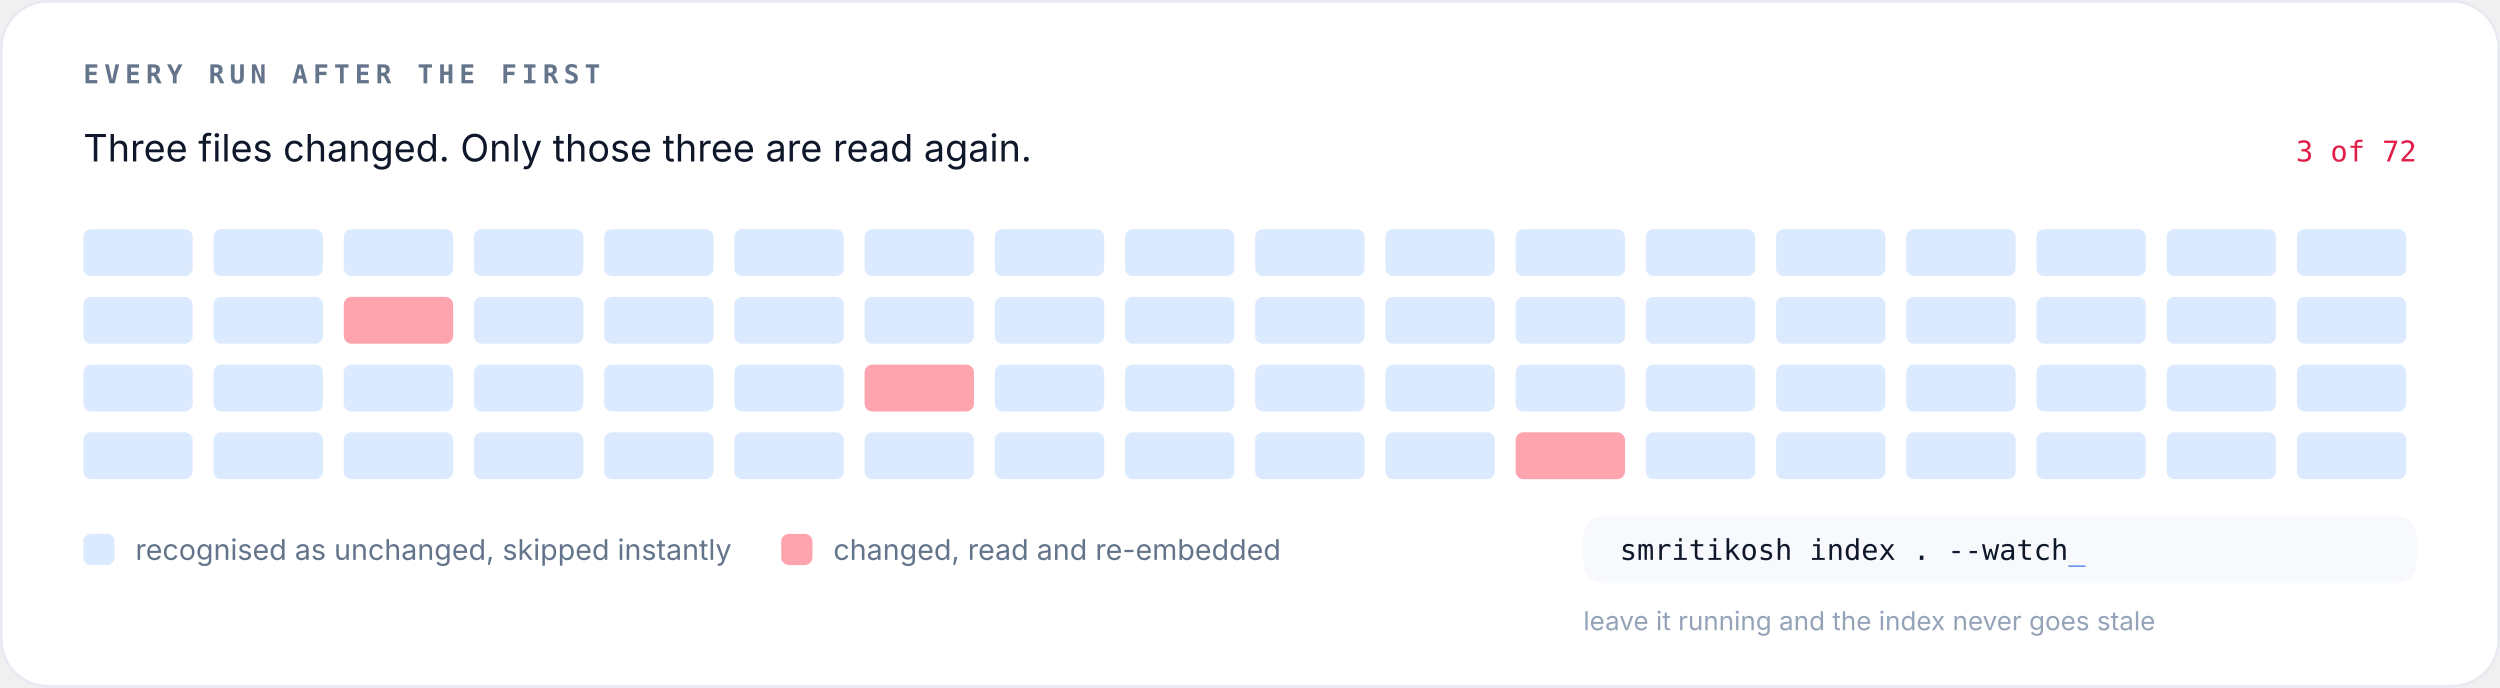
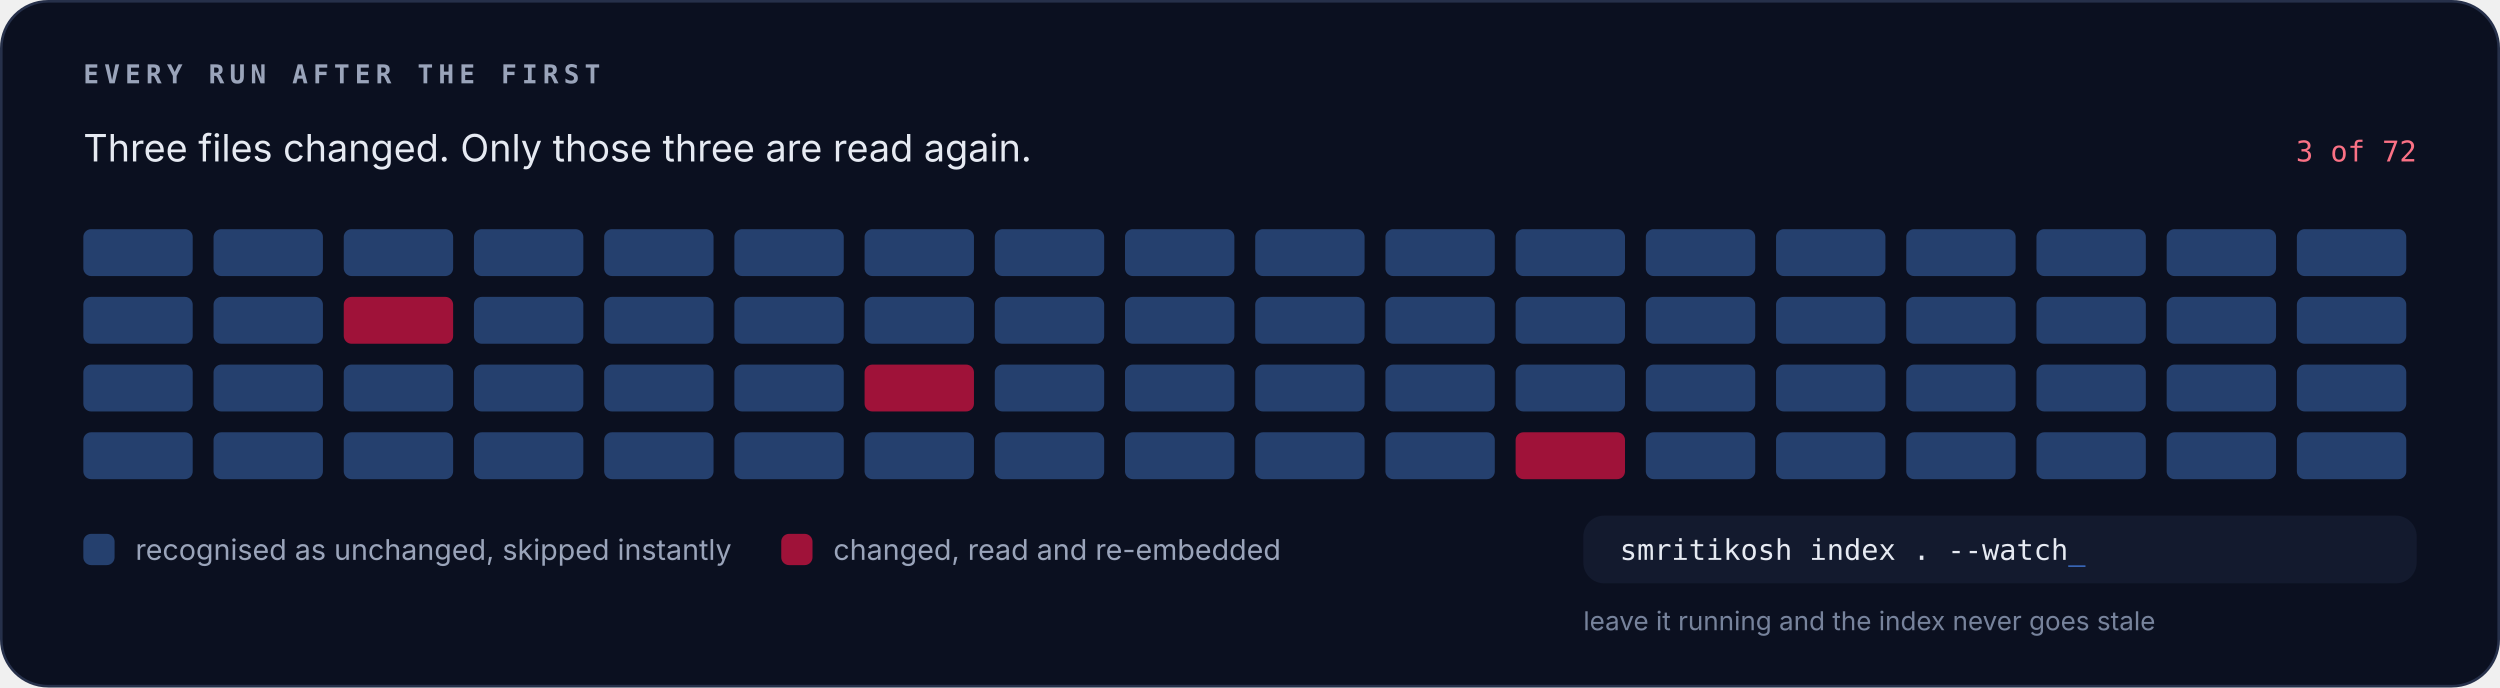
<svg xmlns="http://www.w3.org/2000/svg" viewBox="0 0 960 264" width="960" height="264" role="img" aria-label="A grid of 72 files after a re-index. Three of them changed and are read again; the other 69 are recognised as unchanged and skipped instantly, with their existing vectors reused. Keywords: incremental indexing, delta processing, SHA-256 file skipping, chunk memoization, watch mode.">
  <defs>
    <style>
      .sans{font-family:Inter,-apple-system,BlinkMacSystemFont,"Segoe UI",Roboto,Helvetica,Arial,sans-serif}
      .mono{font-family:"JetBrains Mono",ui-monospace,SFMono-Regular,Menlo,Consolas,monospace}
      .cap{font-size:10px;letter-spacing:.2em;font-weight:700}
-       .ink{fill:#0F172A}
-       .mut{fill:#64748B}
-       .faint{fill:#94A3B8}
+       .ink{fill:#E6EAF2}
+       .mut{fill:#9AA4BA}
+       .faint{fill:#77839C}

      .changed { animation: sk-changed 2.2s ease-in-out infinite; }
      @keyframes sk-changed { 0%,100% { opacity:1 } 50% { opacity:.38 } }

      .type { animation: sk-type 5s steps(1,end) infinite; }
      @keyframes sk-type { 0%,48% { opacity:1 } 50%,98% { opacity:0 } 100% { opacity:1 } }

      @media (prefers-reduced-motion: reduce) {
        .changed,.type { animation:none }
      }
    </style>
  </defs>
-   <rect x="0.5" y="0.5" width="959" height="263" rx="18" fill="#FFFFFF" stroke="#E7EAF0" />
-   <text class="mono cap" x="32" y="32" fill="#64748B">EVERY RUN AFTER THE FIRST</text>
+   <rect x="0.5" y="0.5" width="959" height="263" rx="18" fill="#0B1020" stroke="#26304A" />
+   <text class="mono cap" x="32" y="32" fill="#9AA4BA">EVERY RUN AFTER THE FIRST</text>
  <text class="sans ink" x="32" y="62" font-size="14.5">Three files changed. Only those three are read again.</text>
-   <text class="mono" x="928" y="62" font-size="11" fill="#E11D48" text-anchor="end">3 of 72</text>
-   <g fill="#DBEAFE">
+   <text class="mono" x="928" y="62" font-size="11" fill="#FB7185" text-anchor="end">3 of 72</text>
+   <g fill="#25406E">
    <rect x="32" y="88" width="42" height="18" rx="3" />
    <rect x="82" y="88" width="42" height="18" rx="3" />
    <rect x="132" y="88" width="42" height="18" rx="3" />
    <rect x="182" y="88" width="42" height="18" rx="3" />
    <rect x="232" y="88" width="42" height="18" rx="3" />
    <rect x="282" y="88" width="42" height="18" rx="3" />
    <rect x="332" y="88" width="42" height="18" rx="3" />
    <rect x="382" y="88" width="42" height="18" rx="3" />
    <rect x="432" y="88" width="42" height="18" rx="3" />
    <rect x="482" y="88" width="42" height="18" rx="3" />
    <rect x="532" y="88" width="42" height="18" rx="3" />
    <rect x="582" y="88" width="42" height="18" rx="3" />
    <rect x="632" y="88" width="42" height="18" rx="3" />
    <rect x="682" y="88" width="42" height="18" rx="3" />
    <rect x="732" y="88" width="42" height="18" rx="3" />
    <rect x="782" y="88" width="42" height="18" rx="3" />
    <rect x="832" y="88" width="42" height="18" rx="3" />
    <rect x="882" y="88" width="42" height="18" rx="3" />
    <rect x="32" y="114" width="42" height="18" rx="3" />
    <rect x="82" y="114" width="42" height="18" rx="3" />
-     <rect class="changed" fill="#FDA4AF" x="132" y="114" width="42" height="18" rx="3" />
+     <rect class="changed" fill="#9F1239" x="132" y="114" width="42" height="18" rx="3" />
    <rect x="182" y="114" width="42" height="18" rx="3" />
    <rect x="232" y="114" width="42" height="18" rx="3" />
    <rect x="282" y="114" width="42" height="18" rx="3" />
    <rect x="332" y="114" width="42" height="18" rx="3" />
    <rect x="382" y="114" width="42" height="18" rx="3" />
    <rect x="432" y="114" width="42" height="18" rx="3" />
    <rect x="482" y="114" width="42" height="18" rx="3" />
    <rect x="532" y="114" width="42" height="18" rx="3" />
    <rect x="582" y="114" width="42" height="18" rx="3" />
    <rect x="632" y="114" width="42" height="18" rx="3" />
    <rect x="682" y="114" width="42" height="18" rx="3" />
    <rect x="732" y="114" width="42" height="18" rx="3" />
    <rect x="782" y="114" width="42" height="18" rx="3" />
    <rect x="832" y="114" width="42" height="18" rx="3" />
    <rect x="882" y="114" width="42" height="18" rx="3" />
    <rect x="32" y="140" width="42" height="18" rx="3" />
    <rect x="82" y="140" width="42" height="18" rx="3" />
    <rect x="132" y="140" width="42" height="18" rx="3" />
    <rect x="182" y="140" width="42" height="18" rx="3" />
    <rect x="232" y="140" width="42" height="18" rx="3" />
    <rect x="282" y="140" width="42" height="18" rx="3" />
-     <rect class="changed" fill="#FDA4AF" x="332" y="140" width="42" height="18" rx="3" style="animation-delay:.45s" />
+     <rect class="changed" fill="#9F1239" x="332" y="140" width="42" height="18" rx="3" style="animation-delay:.45s" />
    <rect x="382" y="140" width="42" height="18" rx="3" />
    <rect x="432" y="140" width="42" height="18" rx="3" />
    <rect x="482" y="140" width="42" height="18" rx="3" />
    <rect x="532" y="140" width="42" height="18" rx="3" />
    <rect x="582" y="140" width="42" height="18" rx="3" />
    <rect x="632" y="140" width="42" height="18" rx="3" />
    <rect x="682" y="140" width="42" height="18" rx="3" />
    <rect x="732" y="140" width="42" height="18" rx="3" />
    <rect x="782" y="140" width="42" height="18" rx="3" />
    <rect x="832" y="140" width="42" height="18" rx="3" />
    <rect x="882" y="140" width="42" height="18" rx="3" />
    <rect x="32" y="166" width="42" height="18" rx="3" />
    <rect x="82" y="166" width="42" height="18" rx="3" />
    <rect x="132" y="166" width="42" height="18" rx="3" />
    <rect x="182" y="166" width="42" height="18" rx="3" />
    <rect x="232" y="166" width="42" height="18" rx="3" />
    <rect x="282" y="166" width="42" height="18" rx="3" />
    <rect x="332" y="166" width="42" height="18" rx="3" />
    <rect x="382" y="166" width="42" height="18" rx="3" />
    <rect x="432" y="166" width="42" height="18" rx="3" />
    <rect x="482" y="166" width="42" height="18" rx="3" />
    <rect x="532" y="166" width="42" height="18" rx="3" />
-     <rect class="changed" fill="#FDA4AF" x="582" y="166" width="42" height="18" rx="3" style="animation-delay:.9s" />
+     <rect class="changed" fill="#9F1239" x="582" y="166" width="42" height="18" rx="3" style="animation-delay:.9s" />
    <rect x="632" y="166" width="42" height="18" rx="3" />
    <rect x="682" y="166" width="42" height="18" rx="3" />
    <rect x="732" y="166" width="42" height="18" rx="3" />
    <rect x="782" y="166" width="42" height="18" rx="3" />
    <rect x="832" y="166" width="42" height="18" rx="3" />
    <rect x="882" y="166" width="42" height="18" rx="3" />
  </g>
-   <rect x="32" y="205" width="12" height="12" rx="3" fill="#DBEAFE" />
+   <rect x="32" y="205" width="12" height="12" rx="3" fill="#25406E" />
  <text class="sans mut" x="52" y="215" font-size="11">recognised as unchanged, skipped instantly</text>
-   <rect x="300" y="205" width="12" height="12" rx="3" fill="#FDA4AF" />
+   <rect x="300" y="205" width="12" height="12" rx="3" fill="#9F1239" />
  <text class="sans mut" x="320" y="215" font-size="11">changed, read and re-embedded</text>
-   <rect x="608" y="198" width="320" height="26" rx="8" fill="#F7F9FC" />
-   <text class="mono ink" x="622" y="215" font-size="11">smritikosh index . --watch<tspan class="type" fill="#2563EB">_</tspan>
+   <rect x="608" y="198" width="320" height="26" rx="8" fill="#131A2E" />
+   <text class="mono ink" x="622" y="215" font-size="11">smritikosh index . --watch<tspan class="type" fill="#4C8DFF">_</tspan>
  </text>
  <text class="sans faint" x="608" y="242" font-size="10">leave it running and the index never goes stale</text>
</svg>
